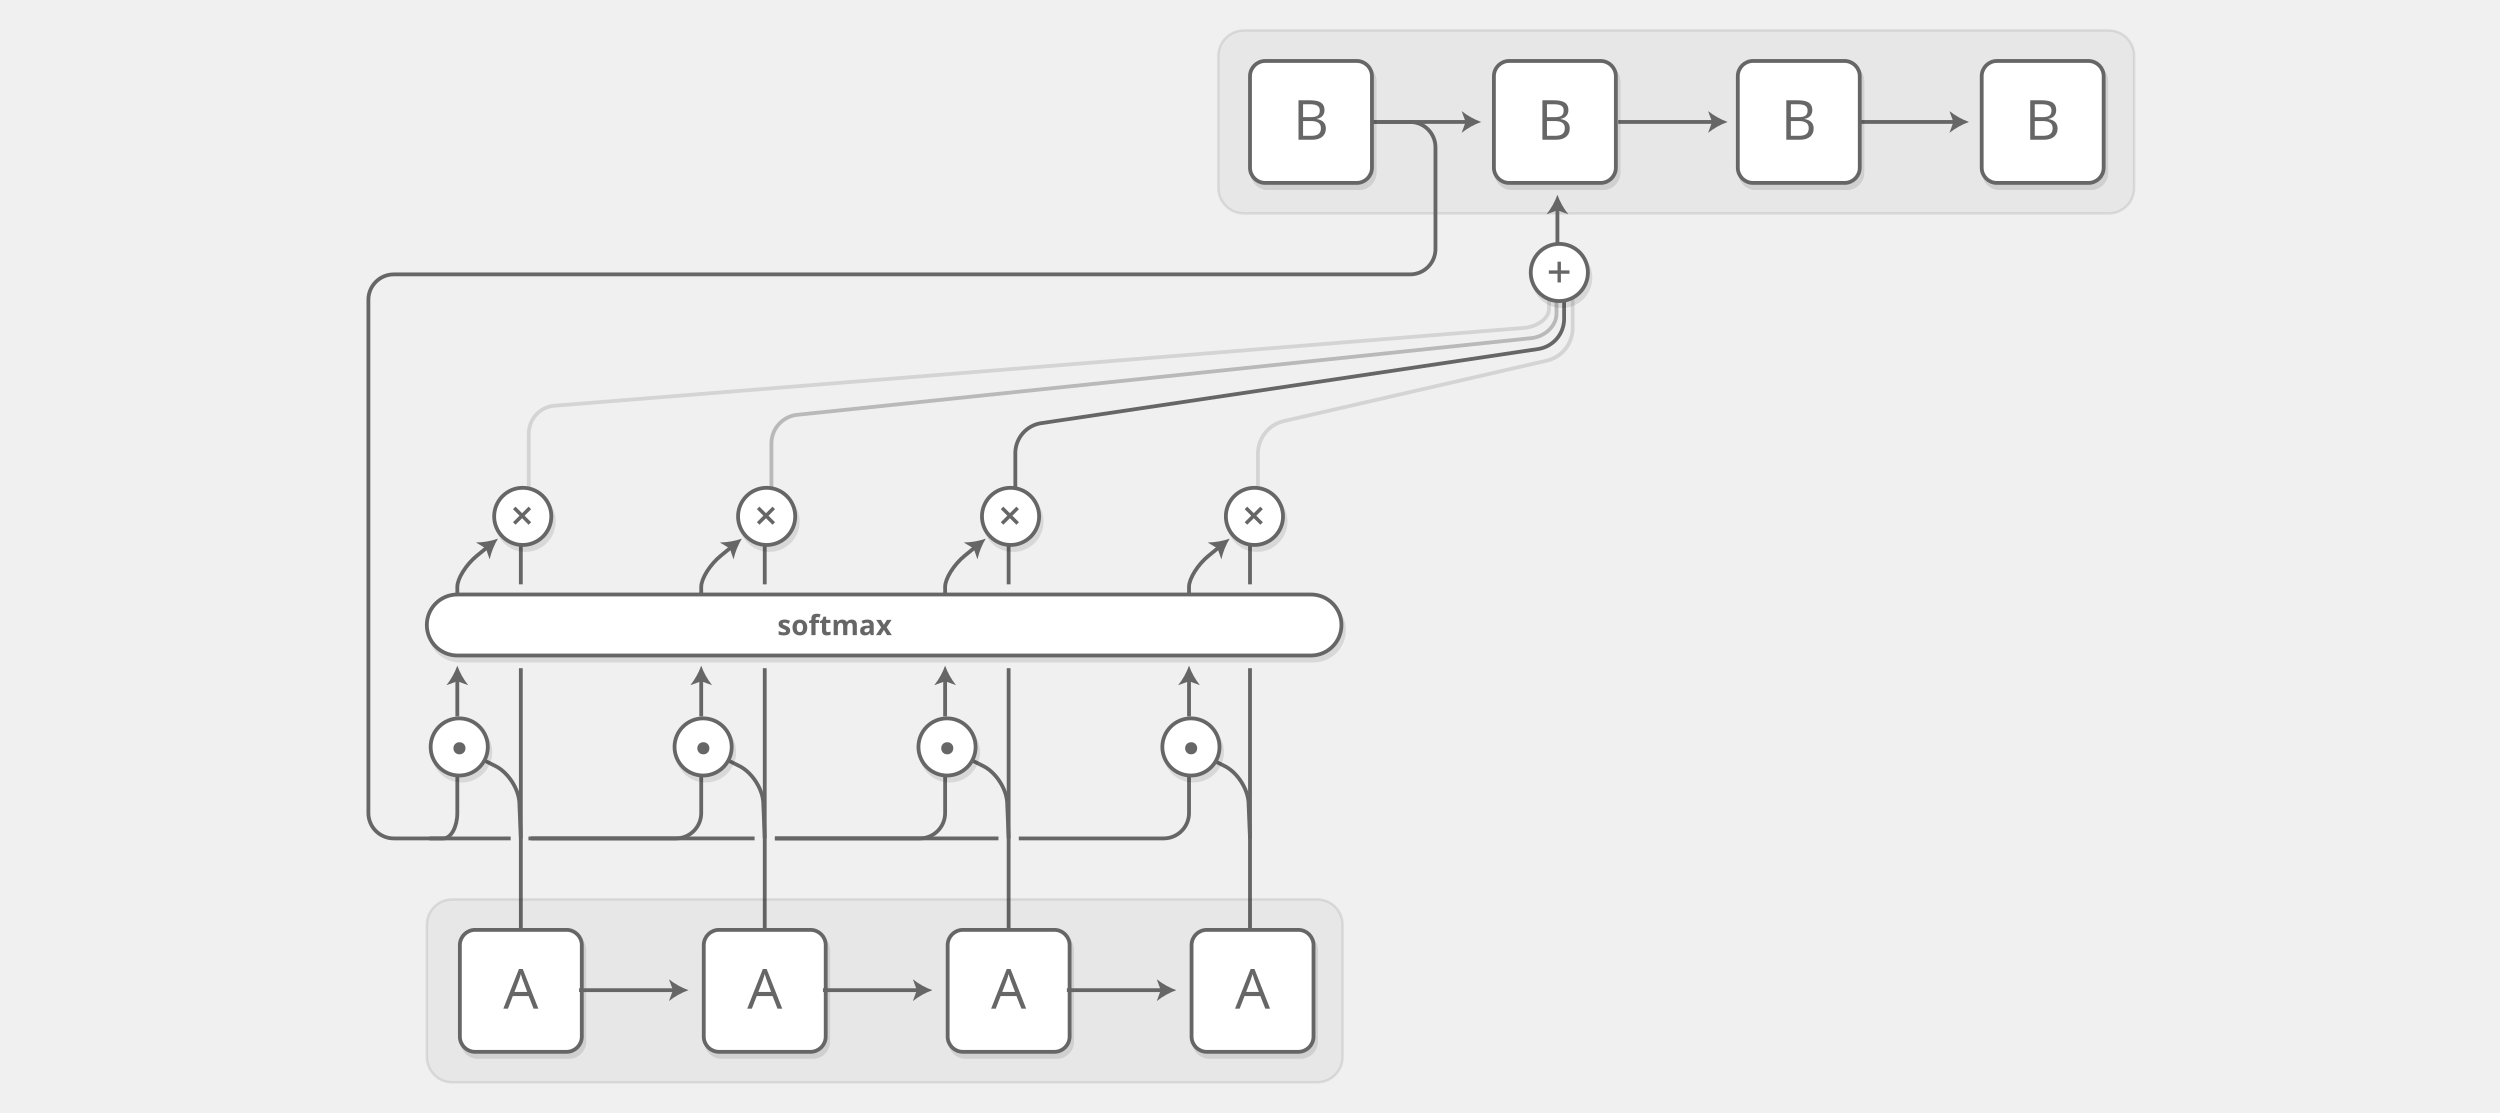
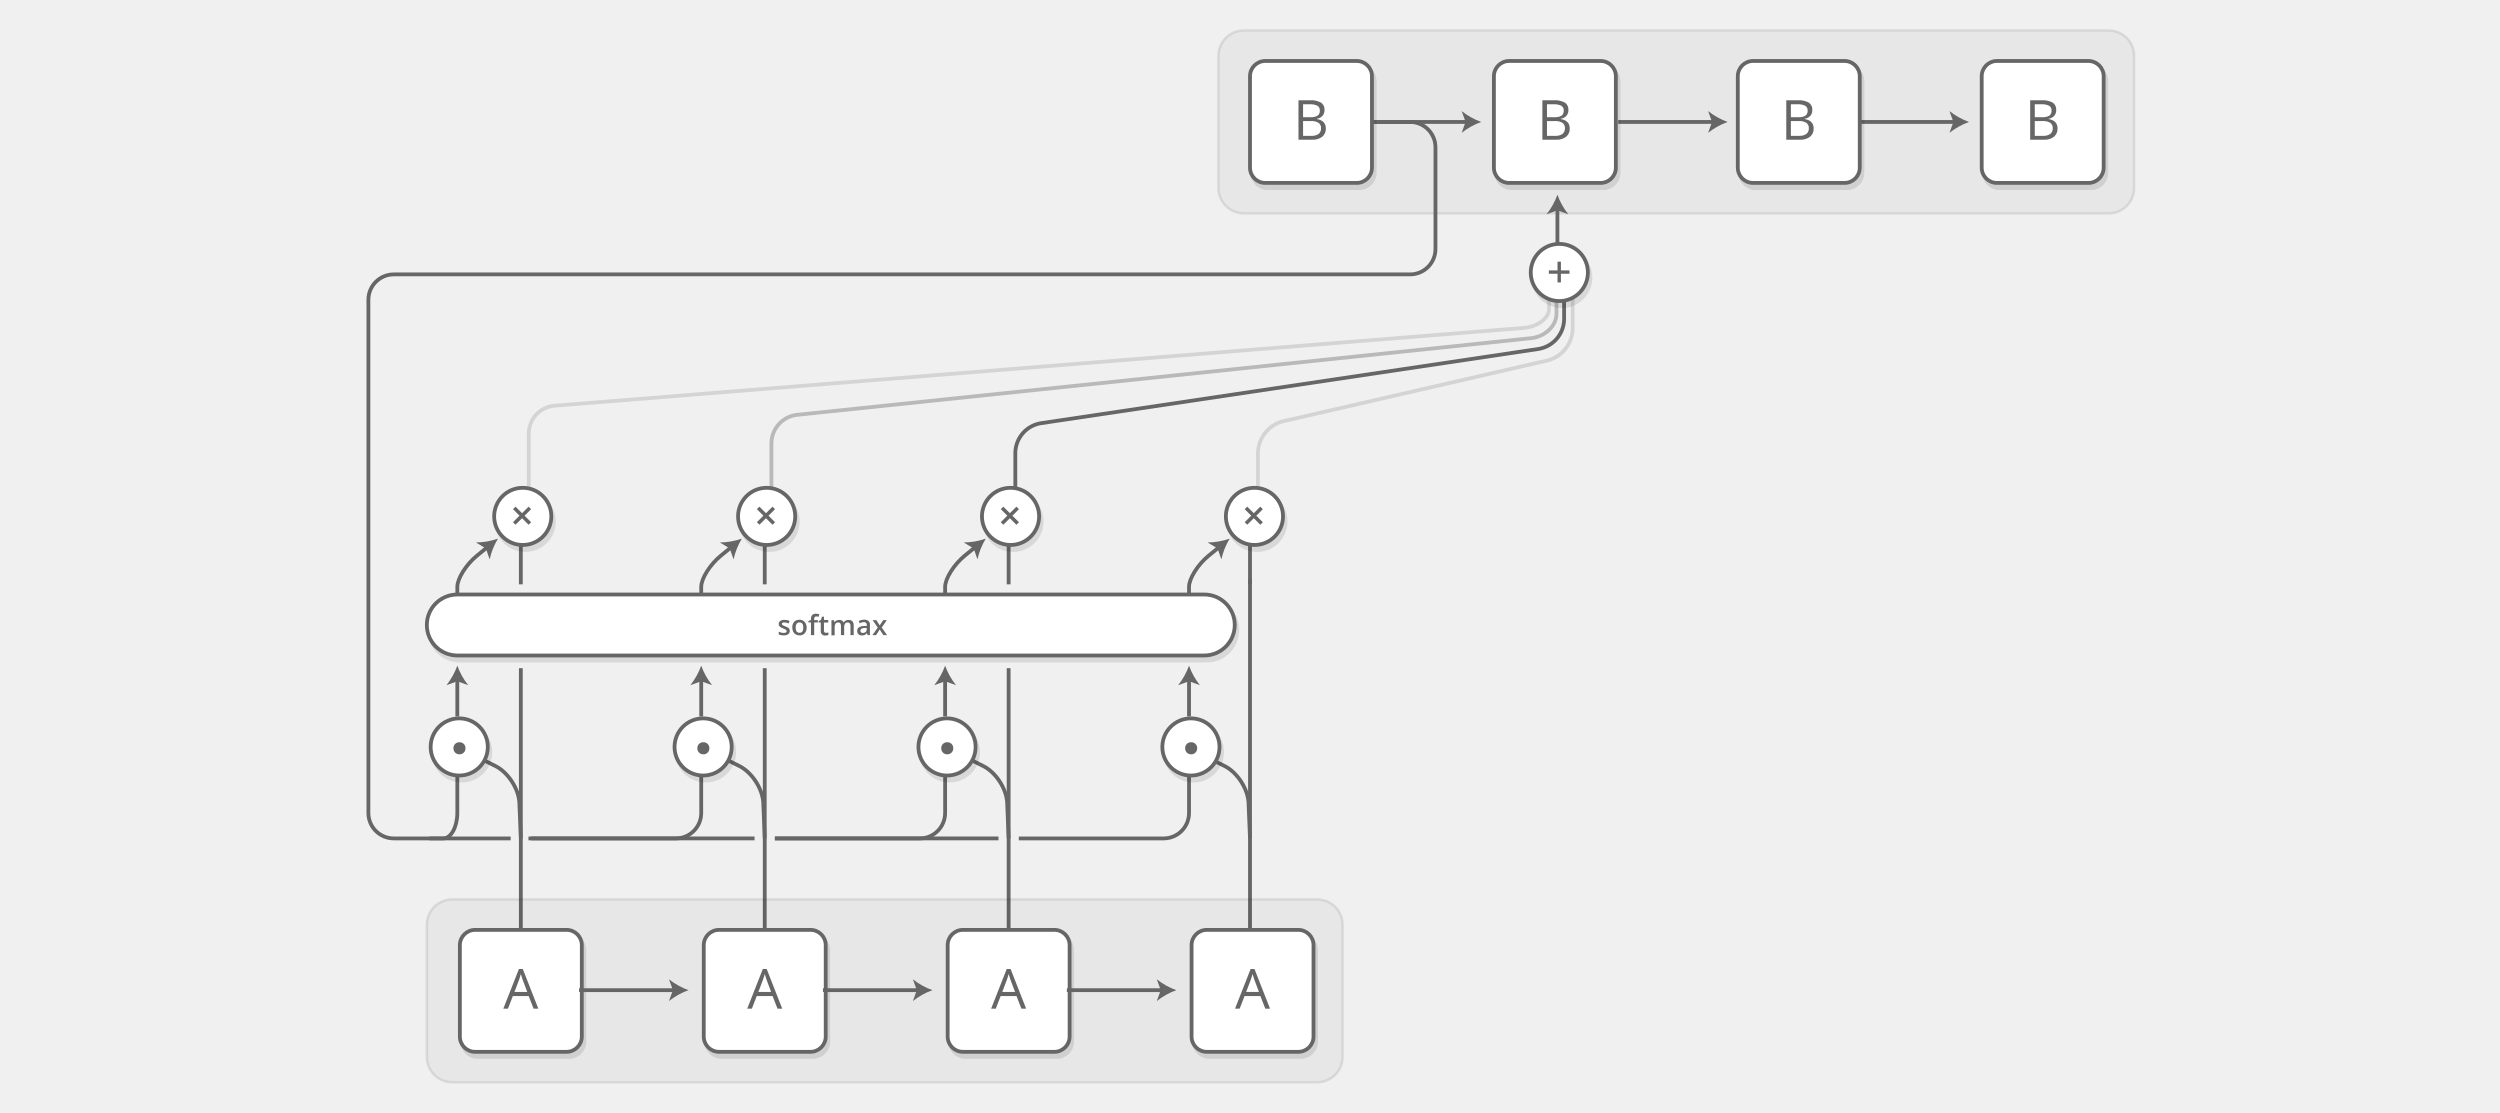
<svg xmlns="http://www.w3.org/2000/svg" xmlns:xlink="http://www.w3.org/1999/xlink" id="background" width="984" height="438" viewBox="0 0 984 438">
  <defs>
    <symbol id="rnn-bg" data-name="rnn-bg" viewBox="0 0 49.5 49.5">
      <rect x="0.75" y="0.75" width="48" height="48" rx="6" ry="6" fill="#fff" stroke="#666" stroke-width="1.5" />
    </symbol>
    <symbol id="rnn-a" data-name="rnn-a" viewBox="0 0 49.5 49.5">
      <use id="rnn-bg-3" data-name="rnn-bg" width="49.5" height="49.5" xlink:href="#rnn-bg" />
-       <text transform="translate(17.86 31.75)" font-size="21.77" fill="#666" font-family="Open Sans">A</text>
+       <path d="M29.77,31.75l-1.93-4.94H21.6l-1.91,4.94H17.86L24,16.14h1.52l6.11,15.61H29.77Zm-2.5-6.57-1.81-4.82q-0.35-.91-0.72-2.24a20.34,20.34,0,0,1-.67,2.24l-1.83,4.82h5Z" fill="#666" />
    </symbol>
    <symbol id="rnn-b" data-name="rnn-b" viewBox="0 0 49.5 49.5">
      <use id="rnn-bg-15" data-name="rnn-bg" width="49.5" height="49.5" xlink:href="#rnn-bg" />
-       <text transform="translate(17.7 31.75)" font-size="21.77" fill="#666" font-family="Open Sans">B</text>
+       <path d="M19.83,16.21h4.39a8.29,8.29,0,0,1,4.48.92,3.27,3.27,0,0,1,1.38,2.92,3.38,3.38,0,0,1-.77,2.28,3.72,3.72,0,0,1-2.25,1.16v0.11q3.54,0.6,3.54,3.72a4,4,0,0,1-1.41,3.25,6,6,0,0,1-3.94,1.17H19.83V16.21Zm1.81,6.66h3a4.85,4.85,0,0,0,2.75-.6,2.32,2.32,0,0,0,.84-2,2,2,0,0,0-.94-1.89,5.84,5.84,0,0,0-3-.58H21.64v5.09Zm0,1.53v5.82h3.24a4.62,4.62,0,0,0,2.83-.73,2.69,2.69,0,0,0,1-2.28,2.42,2.42,0,0,0-1-2.13,5.2,5.2,0,0,0-3-.68H21.64Z" fill="#666" />
    </symbol>
    <symbol id="op-bg" data-name="op-bg" viewBox="0 0 24 24">
      <circle cx="12" cy="12" r="11.25" fill="#fff" stroke="#666" stroke-miterlimit="10" stroke-width="1.5" />
    </symbol>
    <symbol id="op-sum" data-name="op-sum" viewBox="0 0 24 24">
      <use id="op-bg-3" data-name="op-bg" width="24" height="24" xlink:href="#op-bg" />
      <path d="M7.88,12.5V11.18h3.41V7.75h1.34v3.43H16V12.5H12.62v3.42H11.29V12.5H7.88Z" fill="#666" />
    </symbol>
    <symbol id="op-dot" data-name="op-dot" viewBox="0 0 24 24">
      <use width="24" height="24" xlink:href="#op-bg" />
      <path d="M14.46,12.51a2.33,2.33,0,0,1-.67,1.71,2.3,2.3,0,0,1-1.7.68,2.3,2.3,0,0,1-1.7-.68,2.32,2.32,0,0,1-.67-1.71,2.29,2.29,0,0,1,.67-1.7,2.31,2.31,0,0,1,1.7-.67,2.32,2.32,0,0,1,1.7.67A2.29,2.29,0,0,1,14.46,12.51Z" fill="#666" />
    </symbol>
    <symbol id="op-x" data-name="op-x" viewBox="0 0 24 24">
      <use id="op-bg-14" data-name="op-bg" width="24" height="24" xlink:href="#op-bg" />
      <path d="M9.16,15.28l-1-1,2.56-2.56L8.16,9.16l1-1,2.58,2.58L14.3,8.17l1,1-2.56,2.56,2.57,2.57-1,1-2.57-2.57Z" fill="#666" />
    </symbol>
  </defs>
  <g id="_Group_" data-name="&lt;Group&gt;">
    <rect x="479.56" y="12" width="360.44" height="72" rx="10" ry="10" opacity="0.04" />
    <g opacity="0.1">
      <rect x="479.56" y="12" width="360.44" height="72" rx="10" ry="10" fill="none" stroke="#231f20" />
    </g>
  </g>
  <line x1="205" y1="366" x2="205" y2="263" fill="none" stroke="#666" stroke-miterlimit="10" stroke-width="1.5" />
  <line x1="205" y1="230" x2="205" y2="204" fill="none" stroke="#666" stroke-miterlimit="10" stroke-width="1.5" />
  <path d="M169,330h5.5c3,0,5.5-4.5,5.5-10V290" fill="none" stroke="#666" stroke-miterlimit="10" stroke-width="1.5" />
  <path d="M205,330l-0.58-14c-0.23-5.5-4.44-12-9.36-14.46L180,294" fill="none" stroke="#666" stroke-miterlimit="10" stroke-width="1.5" />
  <path d="M301,330l-0.58-14c-0.23-5.5-4.44-12-9.36-14.46L276,294" fill="none" stroke="#666" stroke-miterlimit="10" stroke-width="1.5" />
  <path d="M397,330l-0.58-14c-0.23-5.5-4.44-12-9.36-14.46L372,294" fill="none" stroke="#666" stroke-miterlimit="10" stroke-width="1.5" />
  <path d="M492,330l-0.58-14c-0.23-5.5-4.44-12-9.36-14.46L467,294" fill="none" stroke="#666" stroke-miterlimit="10" stroke-width="1.5" />
  <line x1="301" y1="366" x2="301" y2="263" fill="none" stroke="#666" stroke-miterlimit="10" stroke-width="1.5" />
  <line x1="301" y1="230" x2="301" y2="204" fill="none" stroke="#666" stroke-miterlimit="10" stroke-width="1.5" />
  <path d="M208,330h58a10,10,0,0,0,10-10V290" fill="none" stroke="#666" stroke-miterlimit="10" stroke-width="1.5" />
  <line x1="397" y1="366" x2="397" y2="263" fill="none" stroke="#666" stroke-miterlimit="10" stroke-width="1.5" />
  <line x1="397" y1="230" x2="397" y2="204" fill="none" stroke="#666" stroke-miterlimit="10" stroke-width="1.5" />
  <line x1="492" y1="230" x2="492" y2="204" fill="none" stroke="#666" stroke-miterlimit="10" stroke-width="1.5" />
  <path d="M305,330h57a10,10,0,0,0,10-10V290" fill="none" stroke="#666" stroke-miterlimit="10" stroke-width="1.5" />
-   <line x1="492" y1="366" x2="492" y2="263" fill="none" stroke="#666" stroke-miterlimit="10" stroke-width="1.5" />
+   <line x1="492" y1="366" x2="492" y2="228" fill="none" stroke="#666" stroke-miterlimit="10" stroke-width="1.5" />
  <path d="M401,330h57a10,10,0,0,0,10-10V290" fill="none" stroke="#666" stroke-miterlimit="10" stroke-width="1.5" />
  <line x1="209" y1="330" x2="297" y2="330" fill="none" stroke="#666" stroke-miterlimit="10" stroke-width="1.5" />
  <line x1="305" y1="330" x2="393" y2="330" fill="none" stroke="#666" stroke-miterlimit="10" stroke-width="1.5" />
  <g>
    <g opacity="0.2">
      <path d="M208.13,206V170.5a11,11,0,0,1,10-10.8l381.56-30.63c5.48-.44,10-3.79,10-7.44V115" fill="none" stroke="#666" stroke-miterlimit="10" stroke-width="1.5" />
    </g>
    <g opacity="0.4">
      <path d="M303.63,206V174.29a11.37,11.37,0,0,1,9.95-11L602.68,133.1c5.47-.57,9.95-4.88,9.95-9.57V115" fill="none" stroke="#666" stroke-miterlimit="10" stroke-width="1.5" />
    </g>
    <path d="M399.63,206V178.08a12,12,0,0,1,9.89-11.48l196.22-29.28a12,12,0,0,0,9.89-11.48V115" fill="none" stroke="#666" stroke-miterlimit="10" stroke-width="1.5" />
    <g opacity="0.2">
      <path d="M495.13,206V178.08a13.19,13.19,0,0,1,9.75-12.24l104.38-24A13.19,13.19,0,0,0,619,129.65V115" fill="none" stroke="#666" stroke-miterlimit="10" stroke-width="1.5" />
    </g>
  </g>
  <g id="_Group_2" data-name="&lt;Group&gt;">
    <rect x="168" y="354" width="360.44" height="72" rx="10" ry="10" opacity="0.04" />
    <g opacity="0.1">
      <rect x="168" y="354" width="360.44" height="72" rx="10" ry="10" fill="none" stroke="#231f20" />
    </g>
  </g>
  <g id="_Group_3" data-name="&lt;Group&gt;">
    <g opacity="0.1">
      <rect x="182" y="368" width="48" height="48" rx="6" ry="6" stroke="#000" stroke-width="1.5" />
-       <path d="M211,399l-1.94-4.94h-6.23L200.94,399h-1.83l6.15-15.61h1.52L212.89,399H211Zm-2.5-6.57-1.81-4.82q-0.35-.91-0.72-2.24a20.13,20.13,0,0,1-.67,2.24l-1.83,4.82h5Z" />
+       <path d="M211,399l-1.93-4.94h-6.23L200.94,399h-1.83l6.14-15.61h1.52L212.89,399H211Zm-2.5-6.57-1.81-4.82q-0.35-.91-0.72-2.24a20.34,20.34,0,0,1-.67,2.24l-1.83,4.82h5Z" />
    </g>
    <use width="49.5" height="49.5" transform="translate(180.25 365.25)" xlink:href="#rnn-a" />
  </g>
  <g>
    <g opacity="0.1">
      <rect x="278" y="368" width="48" height="48" rx="6" ry="6" stroke="#000" stroke-width="1.5" />
-       <path d="M307,399l-1.94-4.94h-6.23L296.94,399h-1.83l6.15-15.61h1.52L308.89,399H307Zm-2.5-6.57-1.81-4.82q-0.35-.91-0.72-2.24a20.24,20.24,0,0,1-.67,2.24l-1.83,4.82h5Z" />
+       <path d="M307,399l-1.93-4.94h-6.23L296.94,399h-1.83l6.14-15.61h1.52L308.89,399H307Zm-2.5-6.57-1.81-4.82q-0.35-.91-0.72-2.24a20.34,20.34,0,0,1-.67,2.24l-1.83,4.82h5Z" />
    </g>
    <use width="49.5" height="49.5" transform="translate(276.25 365.25)" xlink:href="#rnn-a" />
  </g>
  <g>
    <g opacity="0.1">
      <rect x="374" y="368" width="48" height="48" rx="6" ry="6" stroke="#000" stroke-width="1.5" />
-       <path d="M403,399l-1.94-4.94h-6.23L392.94,399h-1.83l6.15-15.61h1.52L404.89,399H403Zm-2.5-6.57-1.81-4.82q-0.35-.91-0.72-2.24a20.24,20.24,0,0,1-.67,2.24l-1.83,4.82h5Z" />
+       <path d="M403,399l-1.93-4.94h-6.23L392.94,399h-1.83l6.14-15.61h1.52L404.89,399H403Zm-2.5-6.57-1.81-4.82q-0.35-.91-0.72-2.24a20.34,20.34,0,0,1-.67,2.24l-1.83,4.82h5Z" />
    </g>
    <use width="49.5" height="49.5" transform="translate(372.25 365.25)" xlink:href="#rnn-a" />
  </g>
  <g id="_Group_4" data-name="&lt;Group&gt;">
    <g opacity="0.1">
      <rect x="470" y="368" width="48" height="48" rx="6" ry="6" stroke="#000" stroke-width="1.5" />
-       <path d="M499,399l-1.93-4.94h-6.23L488.94,399h-1.83l6.15-15.61h1.52L500.89,399H499Zm-2.5-6.57-1.81-4.82q-0.35-.91-0.72-2.24a20.24,20.24,0,0,1-.67,2.24l-1.83,4.82h5Z" />
+       <path d="M499,399l-1.93-4.94h-6.23L488.94,399h-1.83l6.14-15.61h1.52L500.89,399H499Zm-2.5-6.57-1.81-4.82q-0.35-.91-0.72-2.24a20.34,20.34,0,0,1-.67,2.24l-1.83,4.82h5Z" />
    </g>
    <use width="49.5" height="49.5" transform="translate(468.25 365.25)" xlink:href="#rnn-a" />
  </g>
  <path d="M201,330H155a10,10,0,0,1-10-10V118a10,10,0,0,1,10-10H555a10,10,0,0,0,10-10V58a10,10,0,0,0-10-10H541" fill="none" stroke="#666" stroke-miterlimit="10" stroke-width="1.5" />
  <g>
    <g>
      <line x1="227.92" y1="389.73" x2="265.57" y2="389.73" fill="none" stroke="#666" stroke-miterlimit="10" stroke-width="1.5" />
      <path d="M271,389.73a27.2,27.2,0,0,0-7.69,4.28l1.55-4.28-1.55-4.28A27.18,27.18,0,0,0,271,389.73Z" fill="#666" />
    </g>
    <g>
      <line x1="323.92" y1="389.73" x2="361.57" y2="389.73" fill="none" stroke="#666" stroke-miterlimit="10" stroke-width="1.5" />
      <path d="M367,389.73a27.2,27.2,0,0,0-7.69,4.28l1.55-4.28-1.55-4.28A27.18,27.18,0,0,0,367,389.73Z" fill="#666" />
    </g>
    <g>
      <line x1="419.92" y1="389.73" x2="457.57" y2="389.73" fill="none" stroke="#666" stroke-miterlimit="10" stroke-width="1.5" />
      <path d="M463,389.73a27.2,27.2,0,0,0-7.69,4.28l1.55-4.28-1.55-4.28A27.18,27.18,0,0,0,463,389.73Z" fill="#666" />
    </g>
    <g>
      <path d="M180,237v-6c0-3.3,3.49-8.84,7.76-12.31l4-3.27" fill="none" stroke="#666" stroke-miterlimit="10" stroke-width="1.5" />
      <path d="M196,212a27.2,27.2,0,0,0-3.27,8.17l-1.5-4.3-3.9-2.35A27.18,27.18,0,0,0,196,212Z" fill="#666" />
    </g>
    <g>
      <line x1="180" y1="282" x2="180" y2="267.43" fill="none" stroke="#666" stroke-miterlimit="10" stroke-width="1.5" />
      <path d="M180,262a27.2,27.2,0,0,0,4.28,7.69L180,268.14l-4.28,1.55A27.18,27.18,0,0,0,180,262Z" fill="#666" />
    </g>
    <g>
      <path d="M276,237v-6c0-3.3,3.49-8.84,7.76-12.31l4-3.27" fill="none" stroke="#666" stroke-miterlimit="10" stroke-width="1.5" />
      <path d="M292,212a27.2,27.2,0,0,0-3.27,8.17l-1.5-4.3-3.9-2.35A27.18,27.18,0,0,0,292,212Z" fill="#666" />
    </g>
    <g>
      <line x1="276" y1="282" x2="276" y2="267.43" fill="none" stroke="#666" stroke-miterlimit="10" stroke-width="1.5" />
      <path d="M276,262a27.2,27.2,0,0,0,4.28,7.69L276,268.14l-4.28,1.55A27.18,27.18,0,0,0,276,262Z" fill="#666" />
    </g>
    <g>
      <path d="M372,237v-6c0-3.3,3.49-8.84,7.76-12.31l4-3.27" fill="none" stroke="#666" stroke-miterlimit="10" stroke-width="1.5" />
      <path d="M388,212a27.2,27.2,0,0,0-3.27,8.17l-1.5-4.3-3.9-2.35A27.18,27.18,0,0,0,388,212Z" fill="#666" />
    </g>
    <g>
      <line x1="372" y1="282" x2="372" y2="267.43" fill="none" stroke="#666" stroke-miterlimit="10" stroke-width="1.5" />
      <path d="M372,262a27.2,27.2,0,0,0,4.28,7.69L372,268.14l-4.28,1.55A27.18,27.18,0,0,0,372,262Z" fill="#666" />
    </g>
    <g>
      <path d="M468,237v-6c0-3.3,3.49-8.84,7.76-12.31l4-3.27" fill="none" stroke="#666" stroke-miterlimit="10" stroke-width="1.5" />
      <path d="M484,212a27.2,27.2,0,0,0-3.27,8.17l-1.5-4.3-3.9-2.35A27.18,27.18,0,0,0,484,212Z" fill="#666" />
    </g>
    <g>
      <line x1="468" y1="282" x2="468" y2="267.43" fill="none" stroke="#666" stroke-miterlimit="10" stroke-width="1.5" />
      <path d="M468,262a27.2,27.2,0,0,0,4.28,7.69L468,268.14l-4.28,1.55A27.18,27.18,0,0,0,468,262Z" fill="#666" />
    </g>
    <g>
      <line x1="539.92" y1="48" x2="577.57" y2="48" fill="none" stroke="#666" stroke-miterlimit="10" stroke-width="1.5" />
      <path d="M583,48a27.2,27.2,0,0,0-7.69,4.28L576.86,48l-1.55-4.28A27.18,27.18,0,0,0,583,48Z" fill="#666" />
    </g>
    <g>
      <line x1="636.92" y1="48" x2="674.57" y2="48" fill="none" stroke="#666" stroke-miterlimit="10" stroke-width="1.5" />
      <path d="M680,48a27.2,27.2,0,0,0-7.69,4.28L673.86,48l-1.55-4.28A27.18,27.18,0,0,0,680,48Z" fill="#666" />
    </g>
    <g>
      <line x1="731.92" y1="48" x2="769.57" y2="48" fill="none" stroke="#666" stroke-miterlimit="10" stroke-width="1.5" />
      <path d="M775,48a27.2,27.2,0,0,0-7.69,4.28L768.86,48l-1.55-4.28A27.18,27.18,0,0,0,775,48Z" fill="#666" />
    </g>
    <g>
      <line x1="613" y1="108.81" x2="613" y2="82.08" fill="none" stroke="#666" stroke-miterlimit="10" stroke-width="1.5" />
      <path d="M613,76.65a27.2,27.2,0,0,0,4.28,7.69L613,82.79l-4.28,1.55A27.18,27.18,0,0,0,613,76.65Z" fill="#666" />
    </g>
  </g>
  <g id="_Group_5" data-name="&lt;Group&gt;">
    <g opacity="0.1">
      <rect x="493" y="26" width="48" height="48" rx="6" ry="6" stroke="#000" stroke-width="1.5" />
      <rect x="493" y="26" width="48" height="48" rx="6" ry="6" />
      <rect x="493" y="26" width="48" height="48" rx="6" ry="6" fill="none" stroke="#000" stroke-width="1.5" />
      <path d="M512.08,41.46h4.39a8.29,8.29,0,0,1,4.48.92,3.27,3.27,0,0,1,1.38,2.92,3.38,3.38,0,0,1-.77,2.28,3.72,3.72,0,0,1-2.25,1.16v0.11q3.54,0.6,3.54,3.72a4,4,0,0,1-1.41,3.25A6,6,0,0,1,517.5,57h-5.42V41.46Zm1.81,6.66h3a4.85,4.85,0,0,0,2.75-.6,2.32,2.32,0,0,0,.84-2,2,2,0,0,0-.94-1.89,5.84,5.84,0,0,0-3-.58h-2.66v5.09Zm0,1.53v5.82h3.24a4.62,4.62,0,0,0,2.83-.73,2.69,2.69,0,0,0,1-2.28,2.42,2.42,0,0,0-1-2.13,5.2,5.2,0,0,0-3-.68h-3.09Z" />
    </g>
    <use width="49.5" height="49.5" transform="translate(491.25 23.25)" xlink:href="#rnn-b" />
  </g>
  <g id="_Group_6" data-name="&lt;Group&gt;">
    <g opacity="0.1">
      <rect x="589" y="26" width="48" height="48" rx="6" ry="6" stroke="#000" stroke-width="1.5" />
      <rect x="589" y="26" width="48" height="48" rx="6" ry="6" />
      <rect x="589" y="26" width="48" height="48" rx="6" ry="6" fill="none" stroke="#000" stroke-width="1.5" />
      <path d="M608.08,41.46h4.39a8.29,8.29,0,0,1,4.48.92,3.27,3.27,0,0,1,1.38,2.92,3.38,3.38,0,0,1-.77,2.28,3.72,3.72,0,0,1-2.25,1.16v0.11q3.54,0.6,3.54,3.72a4,4,0,0,1-1.41,3.25A6,6,0,0,1,613.5,57h-5.42V41.46Zm1.81,6.66h3a4.85,4.85,0,0,0,2.75-.6,2.32,2.32,0,0,0,.84-2,2,2,0,0,0-.94-1.89,5.84,5.84,0,0,0-3-.58h-2.66v5.09Zm0,1.53v5.82h3.24a4.62,4.62,0,0,0,2.83-.73,2.69,2.69,0,0,0,1-2.28,2.42,2.42,0,0,0-1-2.13,5.2,5.2,0,0,0-3-.68h-3.09Z" />
    </g>
    <use width="49.5" height="49.5" transform="translate(587.25 23.25)" xlink:href="#rnn-b" />
  </g>
  <g>
    <g opacity="0.1">
      <rect x="685" y="26" width="48" height="48" rx="6" ry="6" stroke="#000" stroke-width="1.5" />
      <rect x="685" y="26" width="48" height="48" rx="6" ry="6" />
      <rect x="685" y="26" width="48" height="48" rx="6" ry="6" fill="none" stroke="#000" stroke-width="1.5" />
      <path d="M704.08,41.46h4.39a8.29,8.29,0,0,1,4.48.92,3.27,3.27,0,0,1,1.38,2.92,3.38,3.38,0,0,1-.77,2.28,3.72,3.72,0,0,1-2.25,1.16v0.11q3.54,0.6,3.54,3.72a4,4,0,0,1-1.41,3.25A6,6,0,0,1,709.5,57h-5.42V41.46Zm1.81,6.66h3a4.85,4.85,0,0,0,2.75-.6,2.32,2.32,0,0,0,.84-2,2,2,0,0,0-.94-1.89,5.84,5.84,0,0,0-3-.58h-2.66v5.09Zm0,1.53v5.82h3.24a4.62,4.62,0,0,0,2.83-.73,2.69,2.69,0,0,0,1-2.28,2.42,2.42,0,0,0-1-2.13,5.2,5.2,0,0,0-3-.68h-3.09Z" />
    </g>
    <use width="49.5" height="49.5" transform="translate(683.25 23.25)" xlink:href="#rnn-b" />
  </g>
  <g id="_Group_7" data-name="&lt;Group&gt;">
    <g opacity="0.1">
      <rect x="781" y="26" width="48" height="48" rx="6" ry="6" stroke="#000" stroke-width="1.5" />
      <rect x="781" y="26" width="48" height="48" rx="6" ry="6" />
      <rect x="781" y="26" width="48" height="48" rx="6" ry="6" fill="none" stroke="#000" stroke-width="1.5" />
      <path d="M800.08,41.46h4.39a8.29,8.29,0,0,1,4.48.92,3.27,3.27,0,0,1,1.38,2.92,3.38,3.38,0,0,1-.77,2.28,3.72,3.72,0,0,1-2.25,1.16v0.11q3.54,0.6,3.54,3.72a4,4,0,0,1-1.41,3.25A6,6,0,0,1,805.5,57h-5.42V41.46Zm1.81,6.66h3a4.85,4.85,0,0,0,2.75-.6,2.32,2.32,0,0,0,.84-2,2,2,0,0,0-.94-1.89,5.84,5.84,0,0,0-3-.58h-2.66v5.09Zm0,1.53v5.82h3.24a4.62,4.62,0,0,0,2.83-.73,2.69,2.69,0,0,0,1-2.28,2.42,2.42,0,0,0-1-2.13,5.2,5.2,0,0,0-3-.68h-3.09Z" />
    </g>
    <use width="49.5" height="49.5" transform="translate(779.25 23.25)" xlink:href="#rnn-b" />
  </g>
  <g>
    <g opacity="0.1">
      <circle cx="614.75" cy="109.25" r="11.25" stroke="#000" stroke-miterlimit="10" stroke-width="1.5" />
      <path d="M610.63,109.75v-1.31H614V105h1.34v3.43h3.41v1.31h-3.41v3.42H614v-3.42h-3.41Z" />
    </g>
    <use width="24" height="24" transform="translate(601.75 95.25)" xlink:href="#op-sum" />
  </g>
  <g>
    <g opacity="0.1">
-       <rect x="169" y="236" width="360" height="24" rx="12" ry="12" />
-       <rect x="169" y="236" width="360" height="24" rx="12" ry="12" fill="none" stroke="#000" stroke-miterlimit="10" stroke-width="1.5" />
-     </g>
-     <g>
-       <rect x="168" y="234" width="360" height="24" rx="12" ry="12" fill="#fff" />
-       <rect x="168" y="234" width="360" height="24" rx="12" ry="12" fill="none" stroke="#666" stroke-miterlimit="10" stroke-width="1.5" />
-     </g>
-   </g>
-   <text transform="translate(305.96 249.99)" font-size="11" fill="#666" font-family="Open Sans" font-weight="700">softmax</text>
+       <rect x="169" y="236" width="318" height="24" rx="12" ry="12" />
+       <rect x="169" y="236" width="318" height="24" rx="12" ry="12" fill="none" stroke="#000" stroke-miterlimit="10" stroke-width="1.5" />
+     </g>
+     <g>
+       <rect x="168" y="234" width="318" height="24" rx="12" ry="12" fill="#fff" />
+       <rect x="168" y="234" width="318" height="24" rx="12" ry="12" fill="none" stroke="#666" stroke-miterlimit="10" stroke-width="1.5" />
+     </g>
+   </g>
+   <g>
+     <path d="M310.86,248.3a1.55,1.55,0,0,1-.63,1.33,3,3,0,0,1-1.82.46,4.28,4.28,0,0,1-1.91-.36v-1.09a4.68,4.68,0,0,0,1.95.48q1.17,0,1.17-.7a0.56,0.56,0,0,0-.13-0.38,1.54,1.54,0,0,0-.42-0.31,7.4,7.4,0,0,0-.82-0.37,3.79,3.79,0,0,1-1.39-.79,1.47,1.47,0,0,1-.36-1,1.35,1.35,0,0,1,.62-1.18,2.92,2.92,0,0,1,1.67-.42,4.75,4.75,0,0,1,2,.42l-0.41,1a4.39,4.39,0,0,0-1.62-.4q-1,0-1,.57a0.57,0.57,0,0,0,.26.47,5.73,5.73,0,0,0,1.14.53,5.19,5.19,0,0,1,1.07.52,1.55,1.55,0,0,1,.49.54A1.58,1.58,0,0,1,310.86,248.3Z" fill="#666" />
+     <path d="M317.49,247a3.24,3.24,0,0,1-.75,2.27,2.68,2.68,0,0,1-2.08.82,2.85,2.85,0,0,1-1.47-.38,2.48,2.48,0,0,1-1-1.08,3.68,3.68,0,0,1-.34-1.63,3.22,3.22,0,0,1,.74-2.26,2.69,2.69,0,0,1,2.09-.81,2.62,2.62,0,0,1,2,.83A3.2,3.2,0,0,1,317.49,247Zm-4.32,0q0,2.06,1.52,2.06t1.5-2.06q0-2-1.51-2a1.29,1.29,0,0,0-1.15.53A2.67,2.67,0,0,0,313.17,247Z" fill="#666" />
+     <path d="M321.92,245h-1.45v5H319.2v-5h-1v-0.59l1-.39v-0.39a2.16,2.16,0,0,1,.49-1.56,2,2,0,0,1,1.51-.51,4,4,0,0,1,1.31.22l-0.33,1a2.9,2.9,0,0,0-.89-0.15,0.73,0.73,0,0,0-.63.27,1.34,1.34,0,0,0-.2.8v0.39h1.45v1Z" fill="#666" />
+     <path d="M325.14,249.08a3.07,3.07,0,0,0,.92-0.15v1a2.61,2.61,0,0,1-.54.15,3.73,3.73,0,0,1-.68.06,1.63,1.63,0,0,1-1.79-1.89V245h-0.81v-0.56l0.87-.46,0.43-1.26h0.78v1.32H326v1h-1.69v3.18a0.89,0.89,0,0,0,.23.67A0.83,0.83,0,0,0,325.14,249.08Z" fill="#666" />
+     <path d="M332.26,250H331v-3.66a1.66,1.66,0,0,0-.26-1,1,1,0,0,0-.81-0.34,1.23,1.23,0,0,0-1.07.48,2.78,2.78,0,0,0-.34,1.58v3h-1.26v-5.94h1l0.18,0.78h0.06a1.65,1.65,0,0,1,.72-0.66,2.32,2.32,0,0,1,1-.23,1.81,1.81,0,0,1,1.82.93h0.09a1.8,1.8,0,0,1,.74-0.69,2.35,2.35,0,0,1,1.1-.25,2,2,0,0,1,1.55.54,2.38,2.38,0,0,1,.49,1.64V250h-1.26v-3.66a1.65,1.65,0,0,0-.26-1,1,1,0,0,0-.81-0.34,1.25,1.25,0,0,0-1.08.46,2.37,2.37,0,0,0-.34,1.41V250Z" fill="#666" />
+     <path d="M341.49,250l-0.25-.83h0a2.44,2.44,0,0,1-.86.74,2.73,2.73,0,0,1-1.12.2,1.9,1.9,0,0,1-1.37-.47,1.77,1.77,0,0,1-.49-1.34,1.57,1.57,0,0,1,.68-1.39,3.93,3.93,0,0,1,2.08-.51l1,0V246a1.2,1.2,0,0,0-.27-0.85,1.08,1.08,0,0,0-.82-0.28,2.87,2.87,0,0,0-.88.13,6.61,6.61,0,0,0-.81.32l-0.41-.9a4.33,4.33,0,0,1,1.06-.38,4.86,4.86,0,0,1,1.08-.13,2.57,2.57,0,0,1,1.71.49,1.93,1.93,0,0,1,.58,1.55v4h-0.9Zm-1.88-.86a1.56,1.56,0,0,0,1.1-.38,1.39,1.39,0,0,0,.42-1.08v-0.52l-0.76,0a2.62,2.62,0,0,0-1.3.3,0.91,0.91,0,0,0-.41.81,0.79,0.79,0,0,0,.24.62A1,1,0,0,0,339.61,249.13Z" fill="#666" />
+     <path d="M345.47,247l-2-2.91h1.44l1.35,2.08,1.36-2.08h1.43l-2,2.91,2.1,3h-1.43l-1.47-2.22L344.81,250h-1.43Z" fill="#666" />
+   </g>
  <g id="_Group_8" data-name="&lt;Group&gt;">
    <g opacity="0.1">
      <circle cx="181.75" cy="296" r="11.25" stroke="#000" stroke-miterlimit="10" stroke-width="1.5" />
      <path d="M184.21,296.51a2.33,2.33,0,0,1-.67,1.71,2.48,2.48,0,0,1-3.41,0,2.32,2.32,0,0,1-.67-1.71,2.29,2.29,0,0,1,.67-1.7A2.37,2.37,0,0,1,184.21,296.51Z" />
    </g>
    <use width="24" height="24" transform="translate(168.75 282)" xlink:href="#op-dot" />
  </g>
  <g id="_Group_9" data-name="&lt;Group&gt;">
    <g opacity="0.1">
      <circle cx="373.75" cy="296" r="11.25" stroke="#000" stroke-miterlimit="10" stroke-width="1.5" />
      <path d="M376.21,296.51a2.33,2.33,0,0,1-.67,1.71,2.48,2.48,0,0,1-3.41,0,2.32,2.32,0,0,1-.67-1.71,2.29,2.29,0,0,1,.67-1.7A2.37,2.37,0,0,1,376.21,296.51Z" />
    </g>
    <use width="24" height="24" transform="translate(360.75 282)" xlink:href="#op-dot" />
  </g>
  <g id="_Group_10" data-name="&lt;Group&gt;">
    <g opacity="0.1">
      <circle cx="469.75" cy="296" r="11.25" stroke="#000" stroke-miterlimit="10" stroke-width="1.5" />
      <path d="M472.21,296.51a2.33,2.33,0,0,1-.67,1.71,2.48,2.48,0,0,1-3.41,0,2.32,2.32,0,0,1-.67-1.71,2.29,2.29,0,0,1,.67-1.7A2.37,2.37,0,0,1,472.21,296.51Z" />
    </g>
    <use width="24" height="24" transform="translate(456.75 282)" xlink:href="#op-dot" />
  </g>
  <g id="_Group_11" data-name="&lt;Group&gt;">
    <g opacity="0.1">
      <circle cx="277.75" cy="296" r="11.25" stroke="#000" stroke-miterlimit="10" stroke-width="1.5" />
      <path d="M280.21,296.51a2.33,2.33,0,0,1-.67,1.71,2.48,2.48,0,0,1-3.41,0,2.32,2.32,0,0,1-.67-1.71,2.29,2.29,0,0,1,.67-1.7A2.37,2.37,0,0,1,280.21,296.51Z" />
    </g>
    <use width="24" height="24" transform="translate(264.75 282)" xlink:href="#op-dot" />
  </g>
  <g>
    <g opacity="0.1">
      <circle cx="206.75" cy="205.25" r="11.25" stroke="#000" stroke-miterlimit="10" stroke-width="1.5" />
      <path d="M203.91,208.53l-1-1,2.56-2.56-2.58-2.58,1-1,2.58,2.58,2.56-2.56,1,1L207.47,205l2.57,2.57-1,1L206.47,206Z" />
    </g>
    <use width="24" height="24" transform="translate(193.75 191.25)" xlink:href="#op-x" />
  </g>
  <g>
    <g opacity="0.1">
      <circle cx="302.75" cy="205.25" r="11.25" stroke="#000" stroke-miterlimit="10" stroke-width="1.5" />
      <path d="M299.91,208.53l-1-1,2.56-2.56-2.58-2.58,1-1,2.58,2.58,2.56-2.56,1,1L303.47,205l2.57,2.57-1,1L302.47,206Z" />
    </g>
    <use width="24" height="24" transform="translate(289.75 191.25)" xlink:href="#op-x" />
  </g>
  <g id="_Group_12" data-name="&lt;Group&gt;">
    <g opacity="0.1">
      <circle cx="398.75" cy="205.25" r="11.25" stroke="#000" stroke-miterlimit="10" stroke-width="1.5" />
      <path d="M395.91,208.53l-1-1,2.56-2.56-2.58-2.58,1-1,2.58,2.58,2.56-2.56,1,1L399.47,205l2.57,2.57-1,1L398.47,206Z" />
    </g>
    <use width="24" height="24" transform="translate(385.75 191.25)" xlink:href="#op-x" />
  </g>
  <g>
    <g opacity="0.1">
      <circle cx="494.75" cy="205.25" r="11.25" stroke="#000" stroke-miterlimit="10" stroke-width="1.5" />
      <path d="M491.91,208.53l-1-1,2.56-2.56-2.58-2.58,1-1,2.58,2.58,2.56-2.56,1,1L495.47,205l2.57,2.57-1,1L494.47,206Z" />
    </g>
    <use width="24" height="24" transform="translate(481.75 191.25)" xlink:href="#op-x" />
  </g>
</svg>
